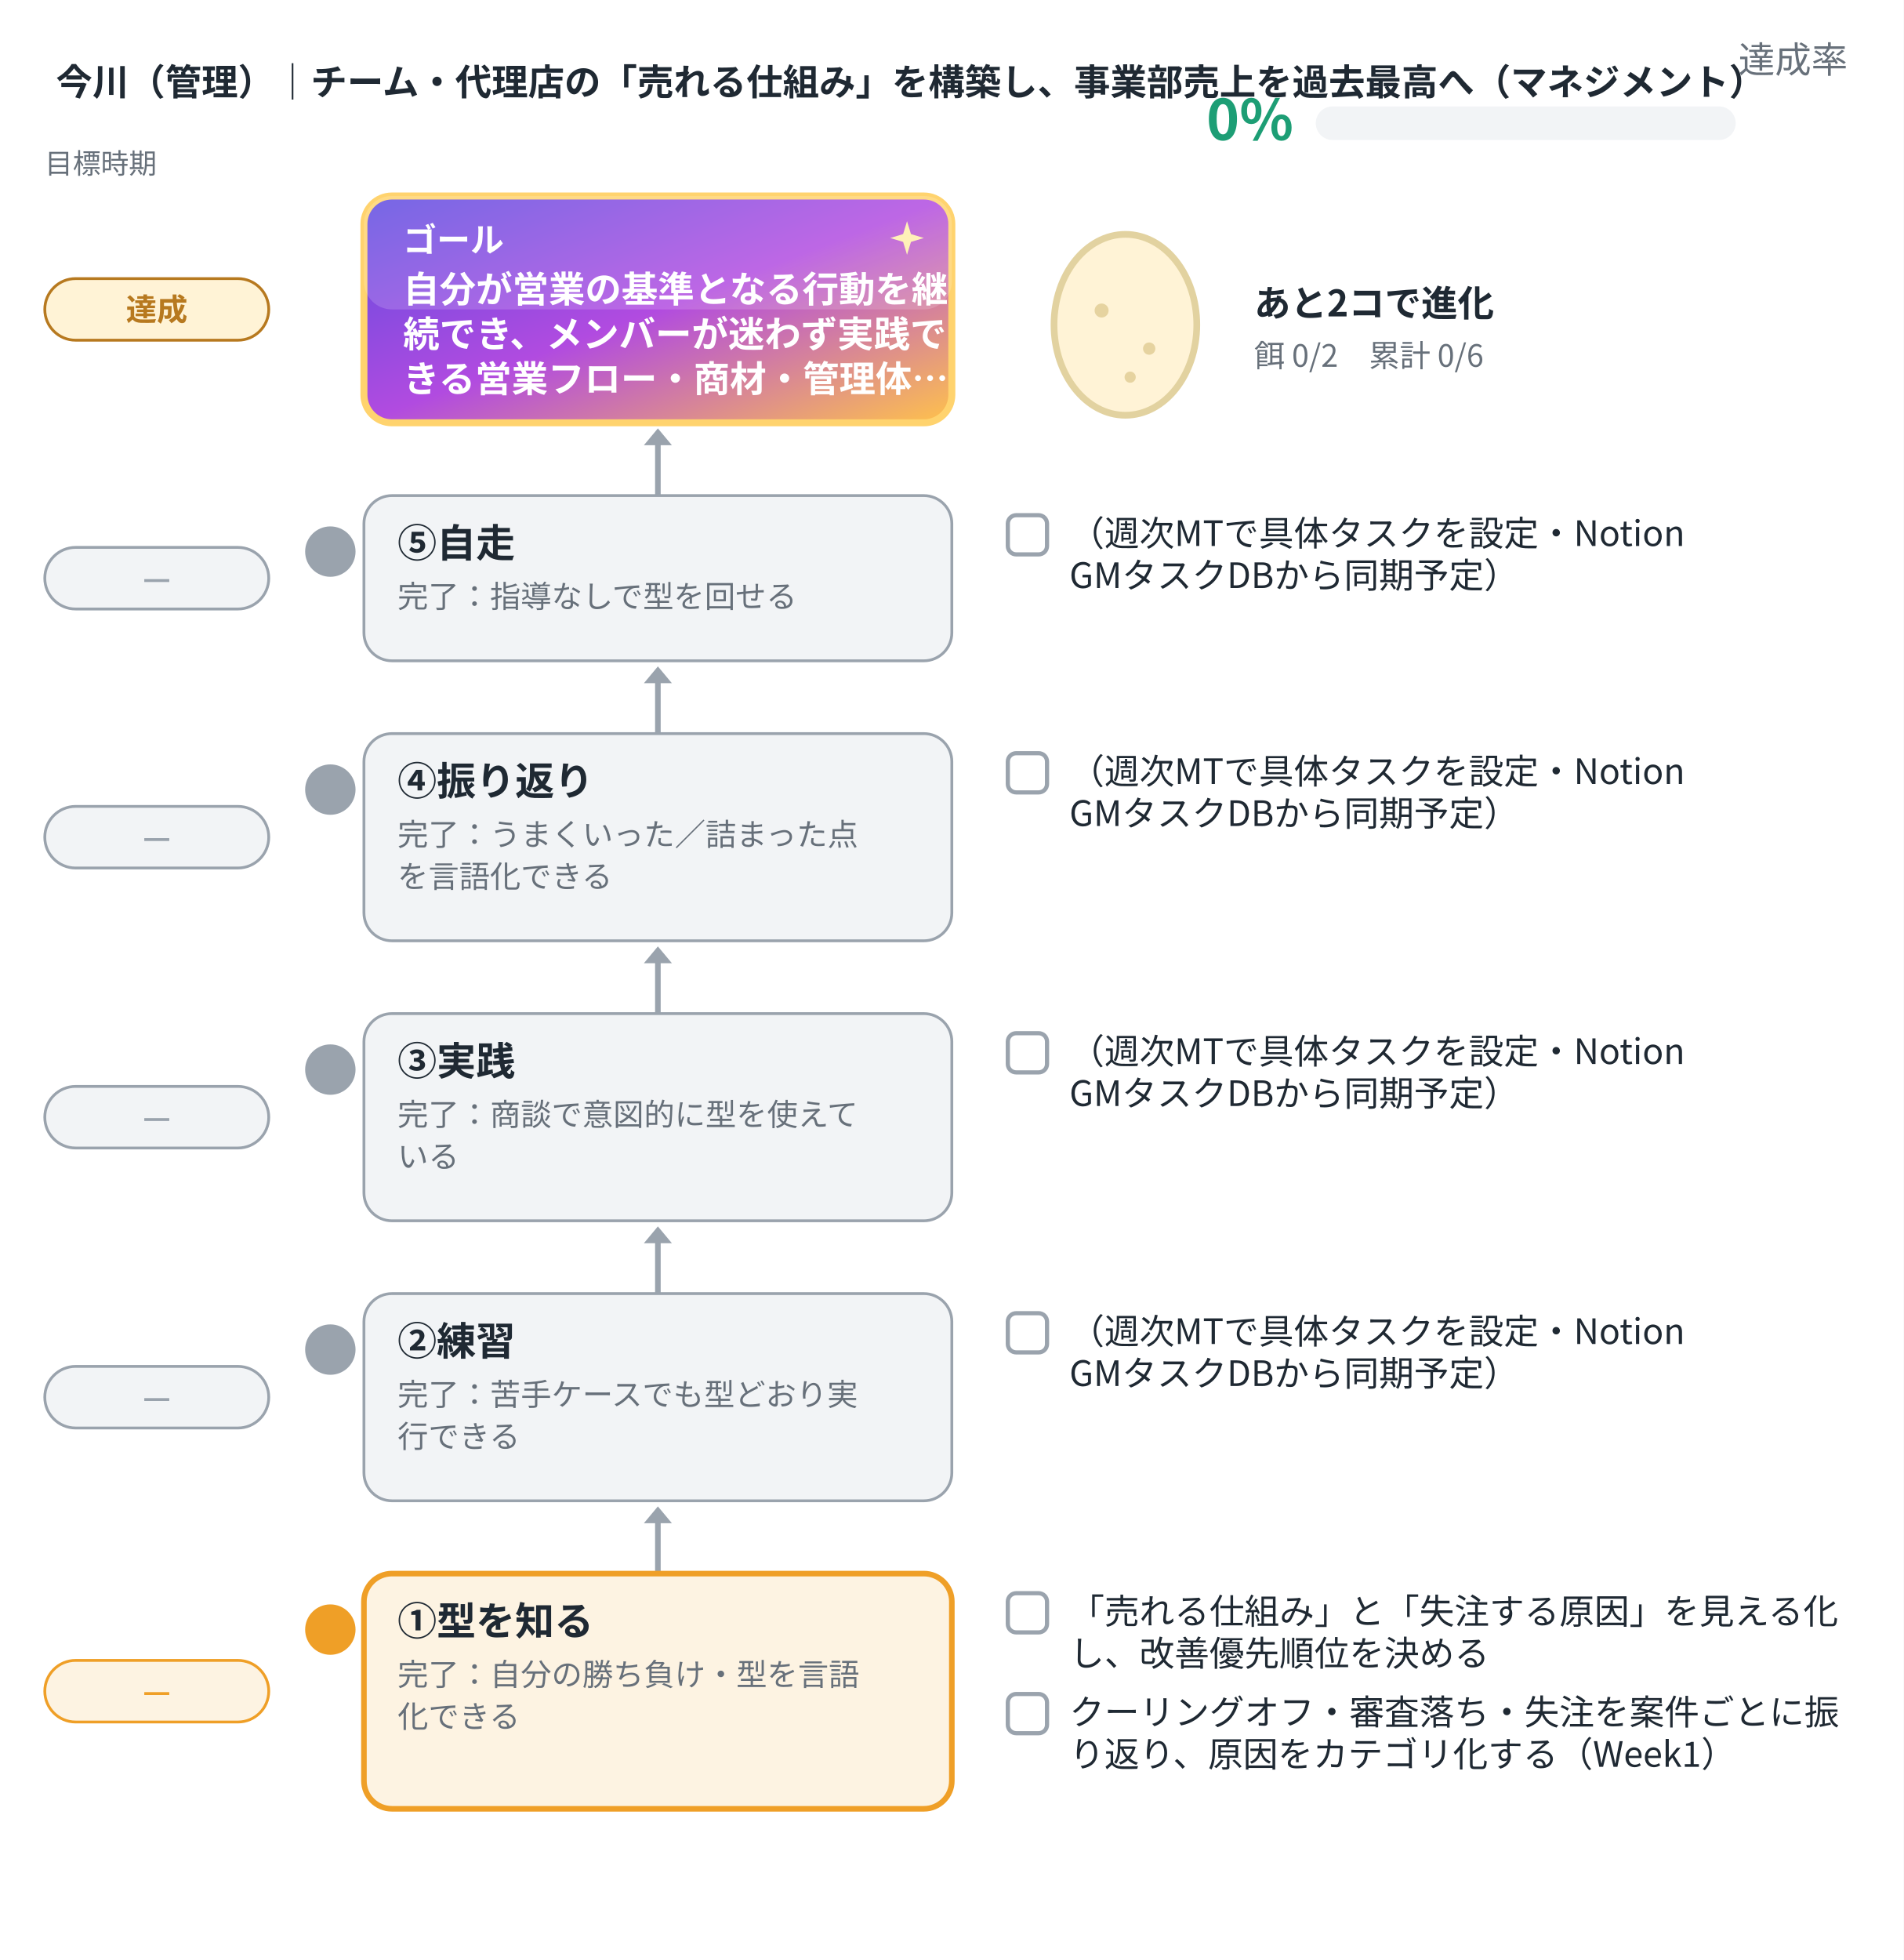
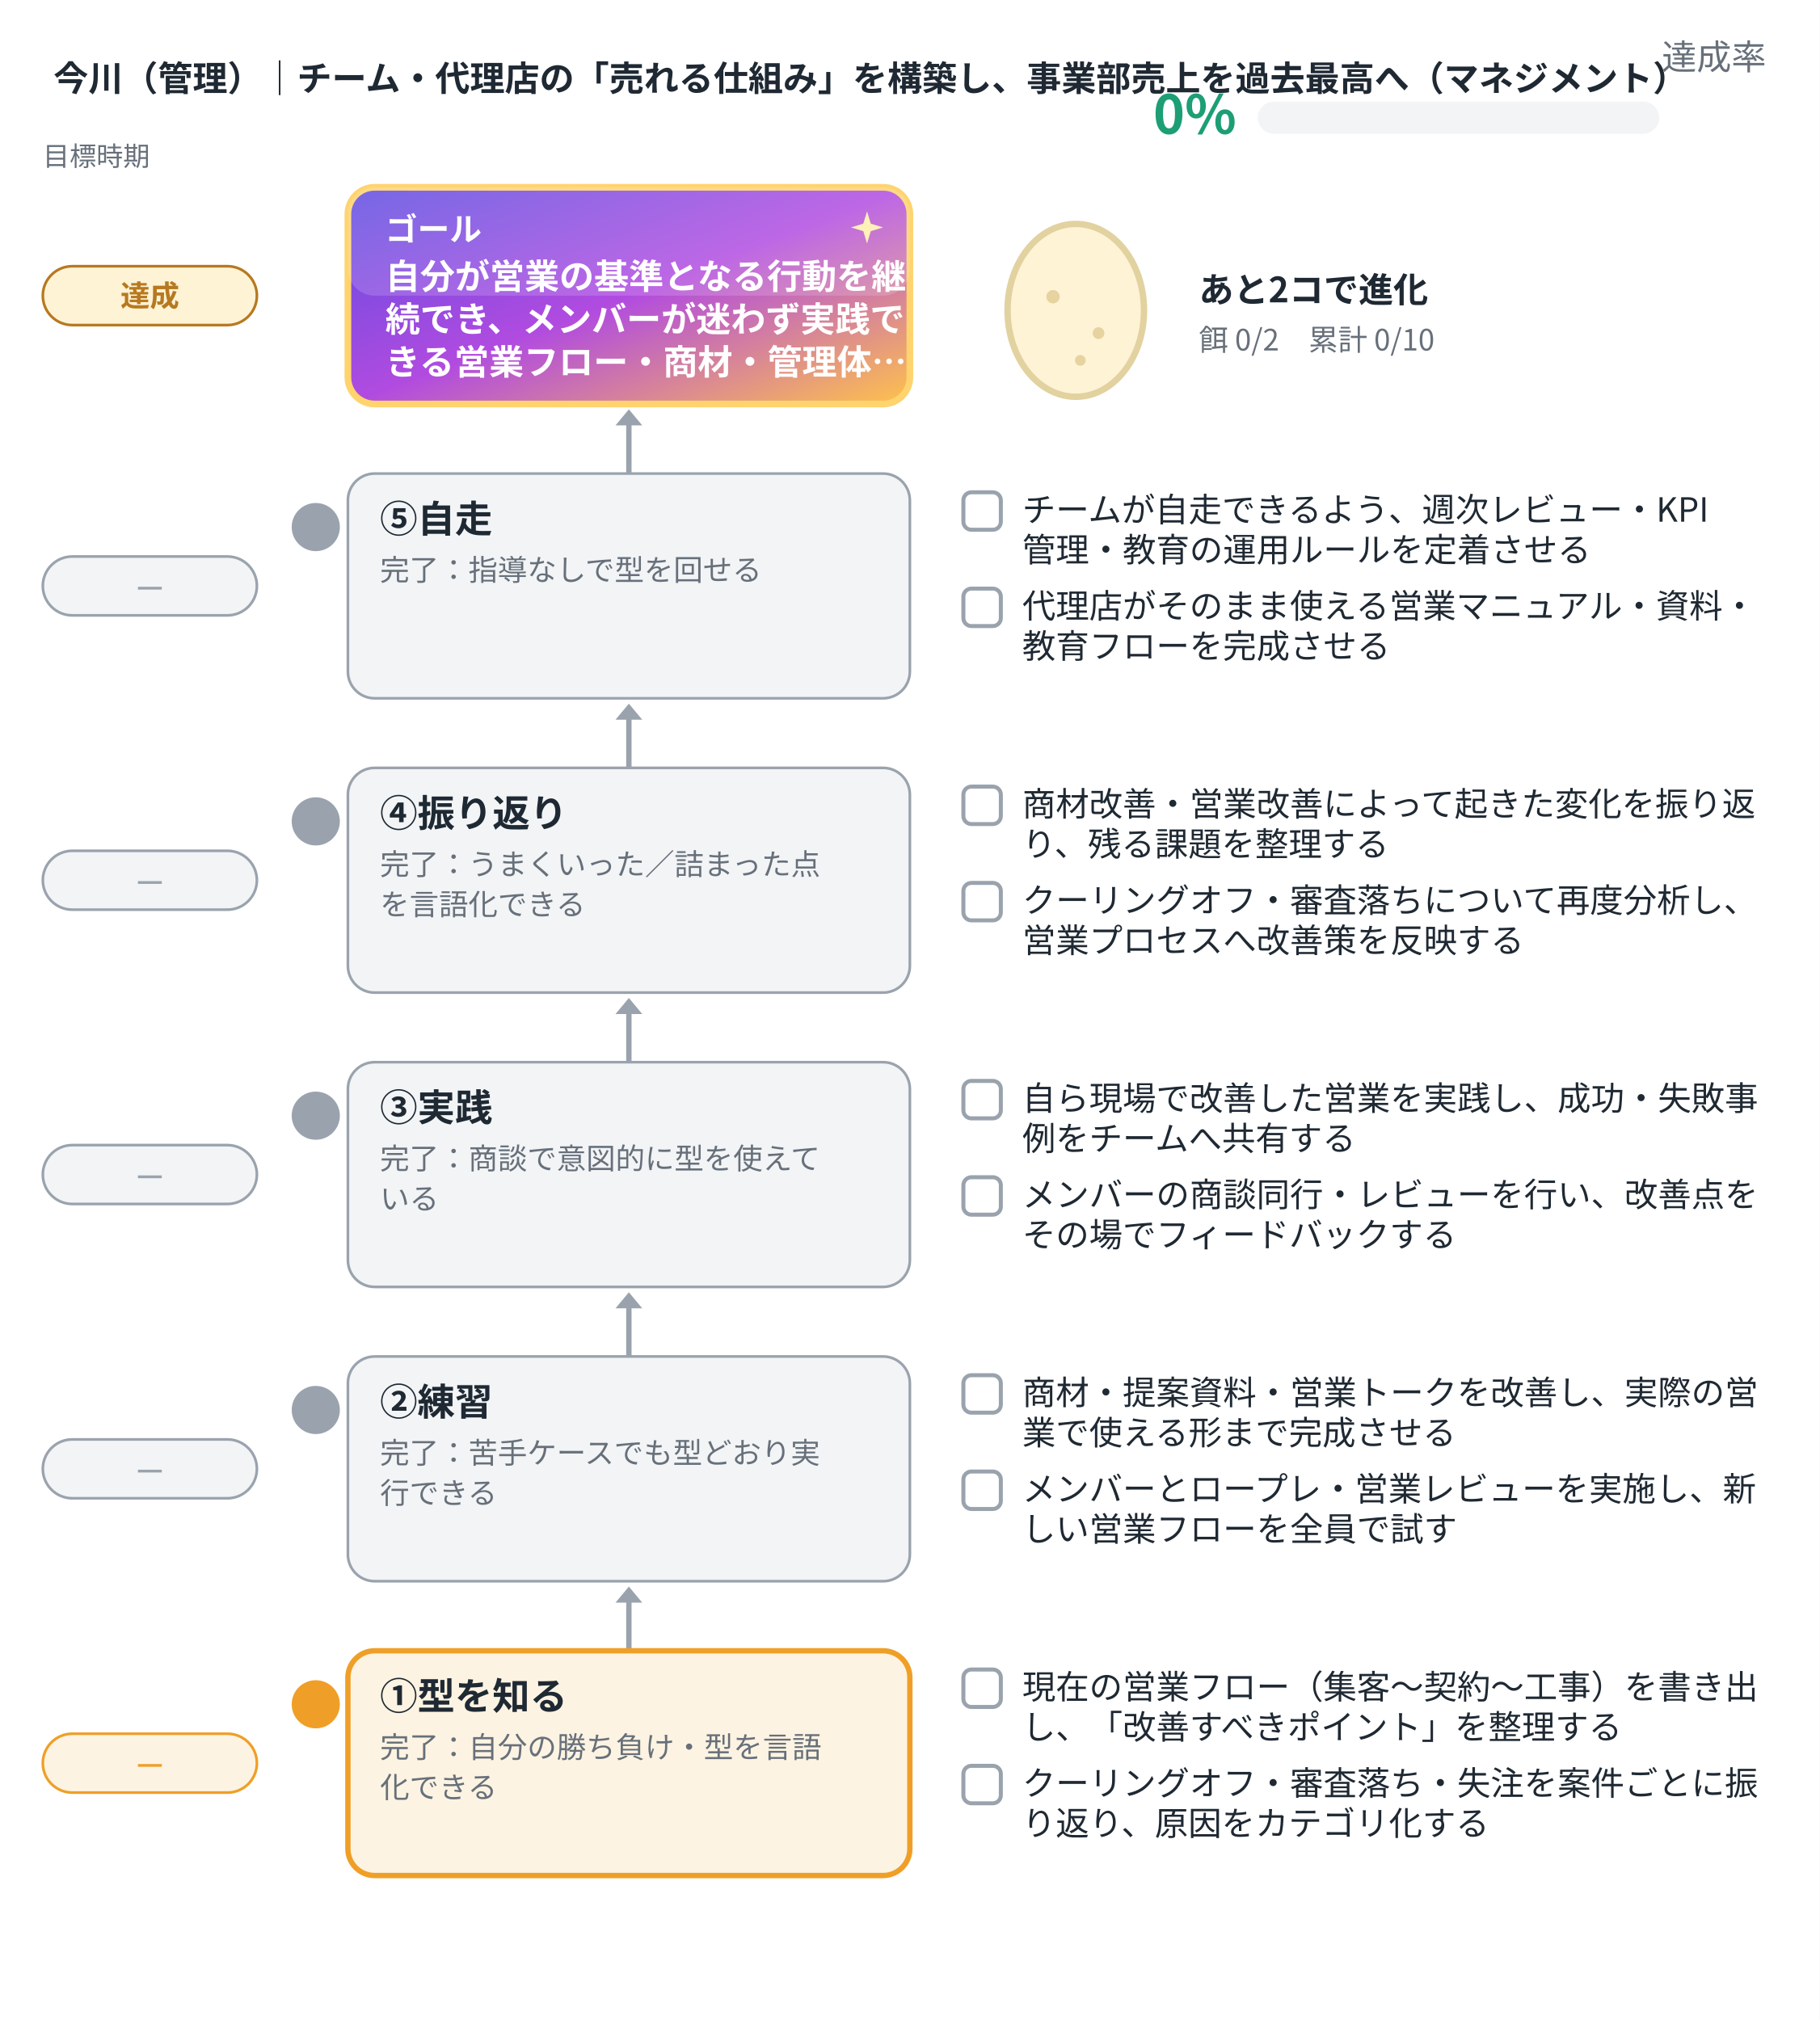
- <svg xmlns="http://www.w3.org/2000/svg" viewBox="0 0 680 700" font-family="Hiragino Sans, 'Noto Sans CJK JP', 'Yu Gothic', sans-serif" width="680" height="700">
+ <svg xmlns="http://www.w3.org/2000/svg" viewBox="0 0 680 755" font-family="Hiragino Sans, 'Noto Sans CJK JP', 'Yu Gothic', sans-serif" width="680" height="755">
  <defs>
    <linearGradient id="goalGrad" x1="0" y1="0" x2="1" y2="1">
      <stop offset="0" stop-color="#5B4BE0" />
      <stop offset="0.5" stop-color="#B14BE0" />
      <stop offset="1" stop-color="#FFC24B" />
    </linearGradient>
    <linearGradient id="phx" x1="0" y1="0" x2="0" y2="1">
      <stop offset="0" stop-color="#FFE259" />
      <stop offset="0.5" stop-color="#FF9A00" />
      <stop offset="1" stop-color="#FF3D00" />
    </linearGradient>
    <linearGradient id="phx2" x1="0" y1="0" x2="0" y2="1">
      <stop offset="0" stop-color="#FFF0A0" />
      <stop offset="1" stop-color="#FF7A00" />
    </linearGradient>
    <linearGradient id="hen" x1="0" y1="0" x2="1" y2="1">
      <stop offset="0" stop-color="#37C9B0" />
      <stop offset="0.6" stop-color="#3DA0E8" />
      <stop offset="1" stop-color="#7A5BE0" />
    </linearGradient>
    <linearGradient id="pcock" x1="0" y1="0" x2="0" y2="1">
      <stop offset="0" stop-color="#2BD0C0" />
      <stop offset="0.55" stop-color="#2E8FD0" />
      <stop offset="1" stop-color="#2E4BB0" />
    </linearGradient>
    <linearGradient id="gold" x1="0" y1="0" x2="0" y2="1">
      <stop offset="0" stop-color="#FFF0A8" />
      <stop offset="0.5" stop-color="#F2C230" />
      <stop offset="1" stop-color="#C8901A" />
    </linearGradient>
  </defs>
-   <rect x="0" y="0" width="680" height="700" fill="#FFFFFF" />
+   <rect x="0" y="0" width="680" height="755" fill="#FFFFFF" />
  <text x="20" y="34" font-size="13" font-weight="700" fill="#1F2933">今川（管理）｜チーム・代理店の「売れる仕組み」を構築し、事業部売上を過去最高へ（マネジメント）</text>
  <text x="660" y="26" text-anchor="end" font-size="13" fill="#67707A">達成率</text>
  <text x="462" y="50" text-anchor="end" font-size="20" font-weight="700" fill="#1D9E75">0%</text>
  <rect x="470" y="38" width="150" height="12" rx="6" fill="#F2F4F6" />
  <rect x="470" y="38" width="0" height="12" rx="6" fill="#1D9E75" />
  <rect x="130" y="70" width="210" height="81" rx="10" fill="url(#goalGrad)" stroke="#FFD36E" stroke-width="2.5" />
  <rect x="130" y="70" width="210" height="40.5" rx="10" fill="#FFFFFF" opacity="0.16" />
  <text x="144" y="90" font-size="12" font-weight="700" fill="#FFFFFF">ゴール</text>
  <polygon points="324.0,79.0 325.4,83.6 330.0,85.0 325.4,86.4 324.0,91.0 322.6,86.4 318.0,85.0 322.6,83.6" fill="#FFF1B8" />
  <text x="144" y="108" font-size="13" font-weight="600" fill="#FFFFFF">自分が営業の基準となる行動を継</text>
  <text x="144" y="124" font-size="13" font-weight="600" fill="#FFFFFF">続でき、メンバーが迷わず実践で</text>
  <text x="144" y="140" font-size="13" font-weight="600" fill="#FFFFFF">きる営業フロー・商材・管理体…</text>
  <rect x="16" y="99.5" width="80" height="22" rx="11" fill="#FFF3D6" stroke="#B7791F" stroke-width="1" />
  <text x="56.0" y="114.5" text-anchor="middle" font-size="11" font-weight="700" fill="#B7791F">達成</text>
  <ellipse cx="402.0" cy="116.0" rx="25.5" ry="32.3" fill="#FFF3D6" />
  <ellipse cx="402.0" cy="116.0" rx="25.5" ry="32.3" fill="none" stroke="#E2D2A0" stroke-width="2.4" />
  <circle cx="393.5" cy="110.9" r="2.5" fill="#E6D3A0" />
  <circle cx="410.5" cy="124.5" r="2.2" fill="#E6D3A0" />
  <circle cx="403.7" cy="134.7" r="2.0" fill="#E6D3A0" />
  <text x="448" y="113" font-size="13" font-weight="700" fill="#1F2933">あと2コで進化</text>
-   <text x="448" y="131" font-size="11" fill="#67707A">餌 0/2　累計 0/6</text>
+   <text x="448" y="131" font-size="11" fill="#67707A">餌 0/2　累計 0/10</text>
  <text x="16" y="62" font-size="10" fill="#67707A">目標時期</text>
  <line x1="235.0" y1="177" x2="235.0" y2="157" stroke="#9AA3AD" stroke-width="2" />
  <path d="M230.0,159 L235.0,153 L240.0,159 Z" fill="#9AA3AD" />
-   <rect x="130" y="177" width="210" height="59" rx="10" fill="#F2F4F6" stroke="#9AA3AD" stroke-width="1" />
+   <rect x="130" y="177" width="210" height="84" rx="10" fill="#F2F4F6" stroke="#9AA3AD" stroke-width="1" />
  <circle cx="118" cy="197" r="9" fill="#9AA3AD" />
  <text x="142" y="199" font-size="14" font-weight="700" fill="#1F2933">⑤自走</text>
  <text x="142" y="217" font-size="11" fill="#67707A">完了：指導なしで型を回せる</text>
-   <rect x="16" y="195.5" width="80" height="22" rx="11" fill="#F2F4F6" stroke="#9AA3AD" stroke-width="1" />
-   <text x="56.0" y="210.5" text-anchor="middle" font-size="11" font-weight="700" fill="#9AA3AD">—</text>
+   <rect x="16" y="208.0" width="80" height="22" rx="11" fill="#F2F4F6" stroke="#9AA3AD" stroke-width="1" />
+   <text x="56.0" y="223.0" text-anchor="middle" font-size="11" font-weight="700" fill="#9AA3AD">—</text>
  <rect x="360" y="184" width="14" height="14" rx="3" fill="#fff" stroke="#9AA3AD" stroke-width="1.5" />
-   <text x="382" y="195" font-size="12.5" fill="#1F2933">（週次MTで具体タスクを設定・Notion </text>
-   <text x="382" y="210" font-size="12.5" fill="#1F2933">GMタスクDBから同期予定）</text>
-   <line x1="235.0" y1="262" x2="235.0" y2="242" stroke="#9AA3AD" stroke-width="2" />
-   <path d="M230.0,244 L235.0,238 L240.0,244 Z" fill="#9AA3AD" />
-   <rect x="130" y="262" width="210" height="74" rx="10" fill="#F2F4F6" stroke="#9AA3AD" stroke-width="1" />
-   <circle cx="118" cy="282" r="9" fill="#9AA3AD" />
-   <text x="142" y="284" font-size="14" font-weight="700" fill="#1F2933">④振り返り</text>
-   <text x="142" y="302" font-size="11" fill="#67707A">完了：うまくいった／詰まった点</text>
-   <text x="142" y="317" font-size="11" fill="#67707A">を言語化できる</text>
-   <rect x="16" y="288.0" width="80" height="22" rx="11" fill="#F2F4F6" stroke="#9AA3AD" stroke-width="1" />
-   <text x="56.0" y="303.0" text-anchor="middle" font-size="11" font-weight="700" fill="#9AA3AD">—</text>
-   <rect x="360" y="269" width="14" height="14" rx="3" fill="#fff" stroke="#9AA3AD" stroke-width="1.5" />
-   <text x="382" y="280" font-size="12.5" fill="#1F2933">（週次MTで具体タスクを設定・Notion </text>
-   <text x="382" y="295" font-size="12.5" fill="#1F2933">GMタスクDBから同期予定）</text>
-   <line x1="235.0" y1="362" x2="235.0" y2="342" stroke="#9AA3AD" stroke-width="2" />
-   <path d="M230.0,344 L235.0,338 L240.0,344 Z" fill="#9AA3AD" />
-   <rect x="130" y="362" width="210" height="74" rx="10" fill="#F2F4F6" stroke="#9AA3AD" stroke-width="1" />
-   <circle cx="118" cy="382" r="9" fill="#9AA3AD" />
-   <text x="142" y="384" font-size="14" font-weight="700" fill="#1F2933">③実践</text>
-   <text x="142" y="402" font-size="11" fill="#67707A">完了：商談で意図的に型を使えて</text>
-   <text x="142" y="417" font-size="11" fill="#67707A">いる</text>
-   <rect x="16" y="388.0" width="80" height="22" rx="11" fill="#F2F4F6" stroke="#9AA3AD" stroke-width="1" />
-   <text x="56.0" y="403.0" text-anchor="middle" font-size="11" font-weight="700" fill="#9AA3AD">—</text>
-   <rect x="360" y="369" width="14" height="14" rx="3" fill="#fff" stroke="#9AA3AD" stroke-width="1.5" />
-   <text x="382" y="380" font-size="12.5" fill="#1F2933">（週次MTで具体タスクを設定・Notion </text>
-   <text x="382" y="395" font-size="12.5" fill="#1F2933">GMタスクDBから同期予定）</text>
-   <line x1="235.0" y1="462" x2="235.0" y2="442" stroke="#9AA3AD" stroke-width="2" />
-   <path d="M230.0,444 L235.0,438 L240.0,444 Z" fill="#9AA3AD" />
-   <rect x="130" y="462" width="210" height="74" rx="10" fill="#F2F4F6" stroke="#9AA3AD" stroke-width="1" />
-   <circle cx="118" cy="482" r="9" fill="#9AA3AD" />
-   <text x="142" y="484" font-size="14" font-weight="700" fill="#1F2933">②練習</text>
-   <text x="142" y="502" font-size="11" fill="#67707A">完了：苦手ケースでも型どおり実</text>
-   <text x="142" y="517" font-size="11" fill="#67707A">行できる</text>
-   <rect x="16" y="488.0" width="80" height="22" rx="11" fill="#F2F4F6" stroke="#9AA3AD" stroke-width="1" />
-   <text x="56.0" y="503.0" text-anchor="middle" font-size="11" font-weight="700" fill="#9AA3AD">—</text>
-   <rect x="360" y="469" width="14" height="14" rx="3" fill="#fff" stroke="#9AA3AD" stroke-width="1.5" />
-   <text x="382" y="480" font-size="12.5" fill="#1F2933">（週次MTで具体タスクを設定・Notion </text>
-   <text x="382" y="495" font-size="12.5" fill="#1F2933">GMタスクDBから同期予定）</text>
-   <line x1="235.0" y1="562" x2="235.0" y2="542" stroke="#9AA3AD" stroke-width="2" />
-   <path d="M230.0,544 L235.0,538 L240.0,544 Z" fill="#9AA3AD" />
-   <rect x="130" y="562" width="210" height="84" rx="10" fill="#FDF3E2" stroke="#EF9F27" stroke-width="2" />
-   <circle cx="118" cy="582" r="9" fill="#EF9F27" />
-   <text x="142" y="584" font-size="14" font-weight="700" fill="#1F2933">①型を知る</text>
-   <text x="142" y="602" font-size="11" fill="#67707A">完了：自分の勝ち負け・型を言語</text>
-   <text x="142" y="617" font-size="11" fill="#67707A">化できる</text>
-   <rect x="16" y="593.0" width="80" height="22" rx="11" fill="#FDF3E2" stroke="#EF9F27" stroke-width="1" />
-   <text x="56.0" y="608.0" text-anchor="middle" font-size="11" font-weight="700" fill="#EF9F27">—</text>
-   <rect x="360" y="569" width="14" height="14" rx="3" fill="#fff" stroke="#9AA3AD" stroke-width="1.5" />
-   <text x="382" y="580" font-size="12.5" fill="#1F2933">「売れる仕組み」と「失注する原因」を見える化</text>
-   <text x="382" y="595" font-size="12.5" fill="#1F2933">し、改善優先順位を決める</text>
-   <rect x="360" y="605" width="14" height="14" rx="3" fill="#fff" stroke="#9AA3AD" stroke-width="1.5" />
-   <text x="382" y="616" font-size="12.5" fill="#1F2933">クーリングオフ・審査落ち・失注を案件ごとに振</text>
-   <text x="382" y="631" font-size="12.5" fill="#1F2933">り返り、原因をカテゴリ化する（Week1）</text>
+   <text x="382" y="195" font-size="12.5" fill="#1F2933">チームが自走できるよう、週次レビュー・KPI</text>
+   <text x="382" y="210" font-size="12.5" fill="#1F2933">管理・教育の運用ルールを定着させる</text>
+   <rect x="360" y="220" width="14" height="14" rx="3" fill="#fff" stroke="#9AA3AD" stroke-width="1.5" />
+   <text x="382" y="231" font-size="12.5" fill="#1F2933">代理店がそのまま使える営業マニュアル・資料・</text>
+   <text x="382" y="246" font-size="12.5" fill="#1F2933">教育フローを完成させる</text>
+   <line x1="235.0" y1="287" x2="235.0" y2="267" stroke="#9AA3AD" stroke-width="2" />
+   <path d="M230.0,269 L235.0,263 L240.0,269 Z" fill="#9AA3AD" />
+   <rect x="130" y="287" width="210" height="84" rx="10" fill="#F2F4F6" stroke="#9AA3AD" stroke-width="1" />
+   <circle cx="118" cy="307" r="9" fill="#9AA3AD" />
+   <text x="142" y="309" font-size="14" font-weight="700" fill="#1F2933">④振り返り</text>
+   <text x="142" y="327" font-size="11" fill="#67707A">完了：うまくいった／詰まった点</text>
+   <text x="142" y="342" font-size="11" fill="#67707A">を言語化できる</text>
+   <rect x="16" y="318.0" width="80" height="22" rx="11" fill="#F2F4F6" stroke="#9AA3AD" stroke-width="1" />
+   <text x="56.0" y="333.0" text-anchor="middle" font-size="11" font-weight="700" fill="#9AA3AD">—</text>
+   <rect x="360" y="294" width="14" height="14" rx="3" fill="#fff" stroke="#9AA3AD" stroke-width="1.5" />
+   <text x="382" y="305" font-size="12.5" fill="#1F2933">商材改善・営業改善によって起きた変化を振り返</text>
+   <text x="382" y="320" font-size="12.5" fill="#1F2933">り、残る課題を整理する</text>
+   <rect x="360" y="330" width="14" height="14" rx="3" fill="#fff" stroke="#9AA3AD" stroke-width="1.5" />
+   <text x="382" y="341" font-size="12.5" fill="#1F2933">クーリングオフ・審査落ちについて再度分析し、</text>
+   <text x="382" y="356" font-size="12.5" fill="#1F2933">営業プロセスへ改善策を反映する</text>
+   <line x1="235.0" y1="397" x2="235.0" y2="377" stroke="#9AA3AD" stroke-width="2" />
+   <path d="M230.0,379 L235.0,373 L240.0,379 Z" fill="#9AA3AD" />
+   <rect x="130" y="397" width="210" height="84" rx="10" fill="#F2F4F6" stroke="#9AA3AD" stroke-width="1" />
+   <circle cx="118" cy="417" r="9" fill="#9AA3AD" />
+   <text x="142" y="419" font-size="14" font-weight="700" fill="#1F2933">③実践</text>
+   <text x="142" y="437" font-size="11" fill="#67707A">完了：商談で意図的に型を使えて</text>
+   <text x="142" y="452" font-size="11" fill="#67707A">いる</text>
+   <rect x="16" y="428.0" width="80" height="22" rx="11" fill="#F2F4F6" stroke="#9AA3AD" stroke-width="1" />
+   <text x="56.0" y="443.0" text-anchor="middle" font-size="11" font-weight="700" fill="#9AA3AD">—</text>
+   <rect x="360" y="404" width="14" height="14" rx="3" fill="#fff" stroke="#9AA3AD" stroke-width="1.5" />
+   <text x="382" y="415" font-size="12.5" fill="#1F2933">自ら現場で改善した営業を実践し、成功・失敗事</text>
+   <text x="382" y="430" font-size="12.5" fill="#1F2933">例をチームへ共有する</text>
+   <rect x="360" y="440" width="14" height="14" rx="3" fill="#fff" stroke="#9AA3AD" stroke-width="1.5" />
+   <text x="382" y="451" font-size="12.5" fill="#1F2933">メンバーの商談同行・レビューを行い、改善点を</text>
+   <text x="382" y="466" font-size="12.5" fill="#1F2933">その場でフィードバックする</text>
+   <line x1="235.0" y1="507" x2="235.0" y2="487" stroke="#9AA3AD" stroke-width="2" />
+   <path d="M230.0,489 L235.0,483 L240.0,489 Z" fill="#9AA3AD" />
+   <rect x="130" y="507" width="210" height="84" rx="10" fill="#F2F4F6" stroke="#9AA3AD" stroke-width="1" />
+   <circle cx="118" cy="527" r="9" fill="#9AA3AD" />
+   <text x="142" y="529" font-size="14" font-weight="700" fill="#1F2933">②練習</text>
+   <text x="142" y="547" font-size="11" fill="#67707A">完了：苦手ケースでも型どおり実</text>
+   <text x="142" y="562" font-size="11" fill="#67707A">行できる</text>
+   <rect x="16" y="538.0" width="80" height="22" rx="11" fill="#F2F4F6" stroke="#9AA3AD" stroke-width="1" />
+   <text x="56.0" y="553.0" text-anchor="middle" font-size="11" font-weight="700" fill="#9AA3AD">—</text>
+   <rect x="360" y="514" width="14" height="14" rx="3" fill="#fff" stroke="#9AA3AD" stroke-width="1.5" />
+   <text x="382" y="525" font-size="12.5" fill="#1F2933">商材・提案資料・営業トークを改善し、実際の営</text>
+   <text x="382" y="540" font-size="12.5" fill="#1F2933">業で使える形まで完成させる</text>
+   <rect x="360" y="550" width="14" height="14" rx="3" fill="#fff" stroke="#9AA3AD" stroke-width="1.5" />
+   <text x="382" y="561" font-size="12.5" fill="#1F2933">メンバーとロープレ・営業レビューを実施し、新</text>
+   <text x="382" y="576" font-size="12.5" fill="#1F2933">しい営業フローを全員で試す</text>
+   <line x1="235.0" y1="617" x2="235.0" y2="597" stroke="#9AA3AD" stroke-width="2" />
+   <path d="M230.0,599 L235.0,593 L240.0,599 Z" fill="#9AA3AD" />
+   <rect x="130" y="617" width="210" height="84" rx="10" fill="#FDF3E2" stroke="#EF9F27" stroke-width="2" />
+   <circle cx="118" cy="637" r="9" fill="#EF9F27" />
+   <text x="142" y="639" font-size="14" font-weight="700" fill="#1F2933">①型を知る</text>
+   <text x="142" y="657" font-size="11" fill="#67707A">完了：自分の勝ち負け・型を言語</text>
+   <text x="142" y="672" font-size="11" fill="#67707A">化できる</text>
+   <rect x="16" y="648.0" width="80" height="22" rx="11" fill="#FDF3E2" stroke="#EF9F27" stroke-width="1" />
+   <text x="56.0" y="663.0" text-anchor="middle" font-size="11" font-weight="700" fill="#EF9F27">—</text>
+   <rect x="360" y="624" width="14" height="14" rx="3" fill="#fff" stroke="#9AA3AD" stroke-width="1.5" />
+   <text x="382" y="635" font-size="12.5" fill="#1F2933">現在の営業フロー（集客～契約～工事）を書き出</text>
+   <text x="382" y="650" font-size="12.5" fill="#1F2933">し、「改善すべきポイント」を整理する</text>
+   <rect x="360" y="660" width="14" height="14" rx="3" fill="#fff" stroke="#9AA3AD" stroke-width="1.5" />
+   <text x="382" y="671" font-size="12.5" fill="#1F2933">クーリングオフ・審査落ち・失注を案件ごとに振</text>
+   <text x="382" y="686" font-size="12.5" fill="#1F2933">り返り、原因をカテゴリ化する</text>
</svg>
